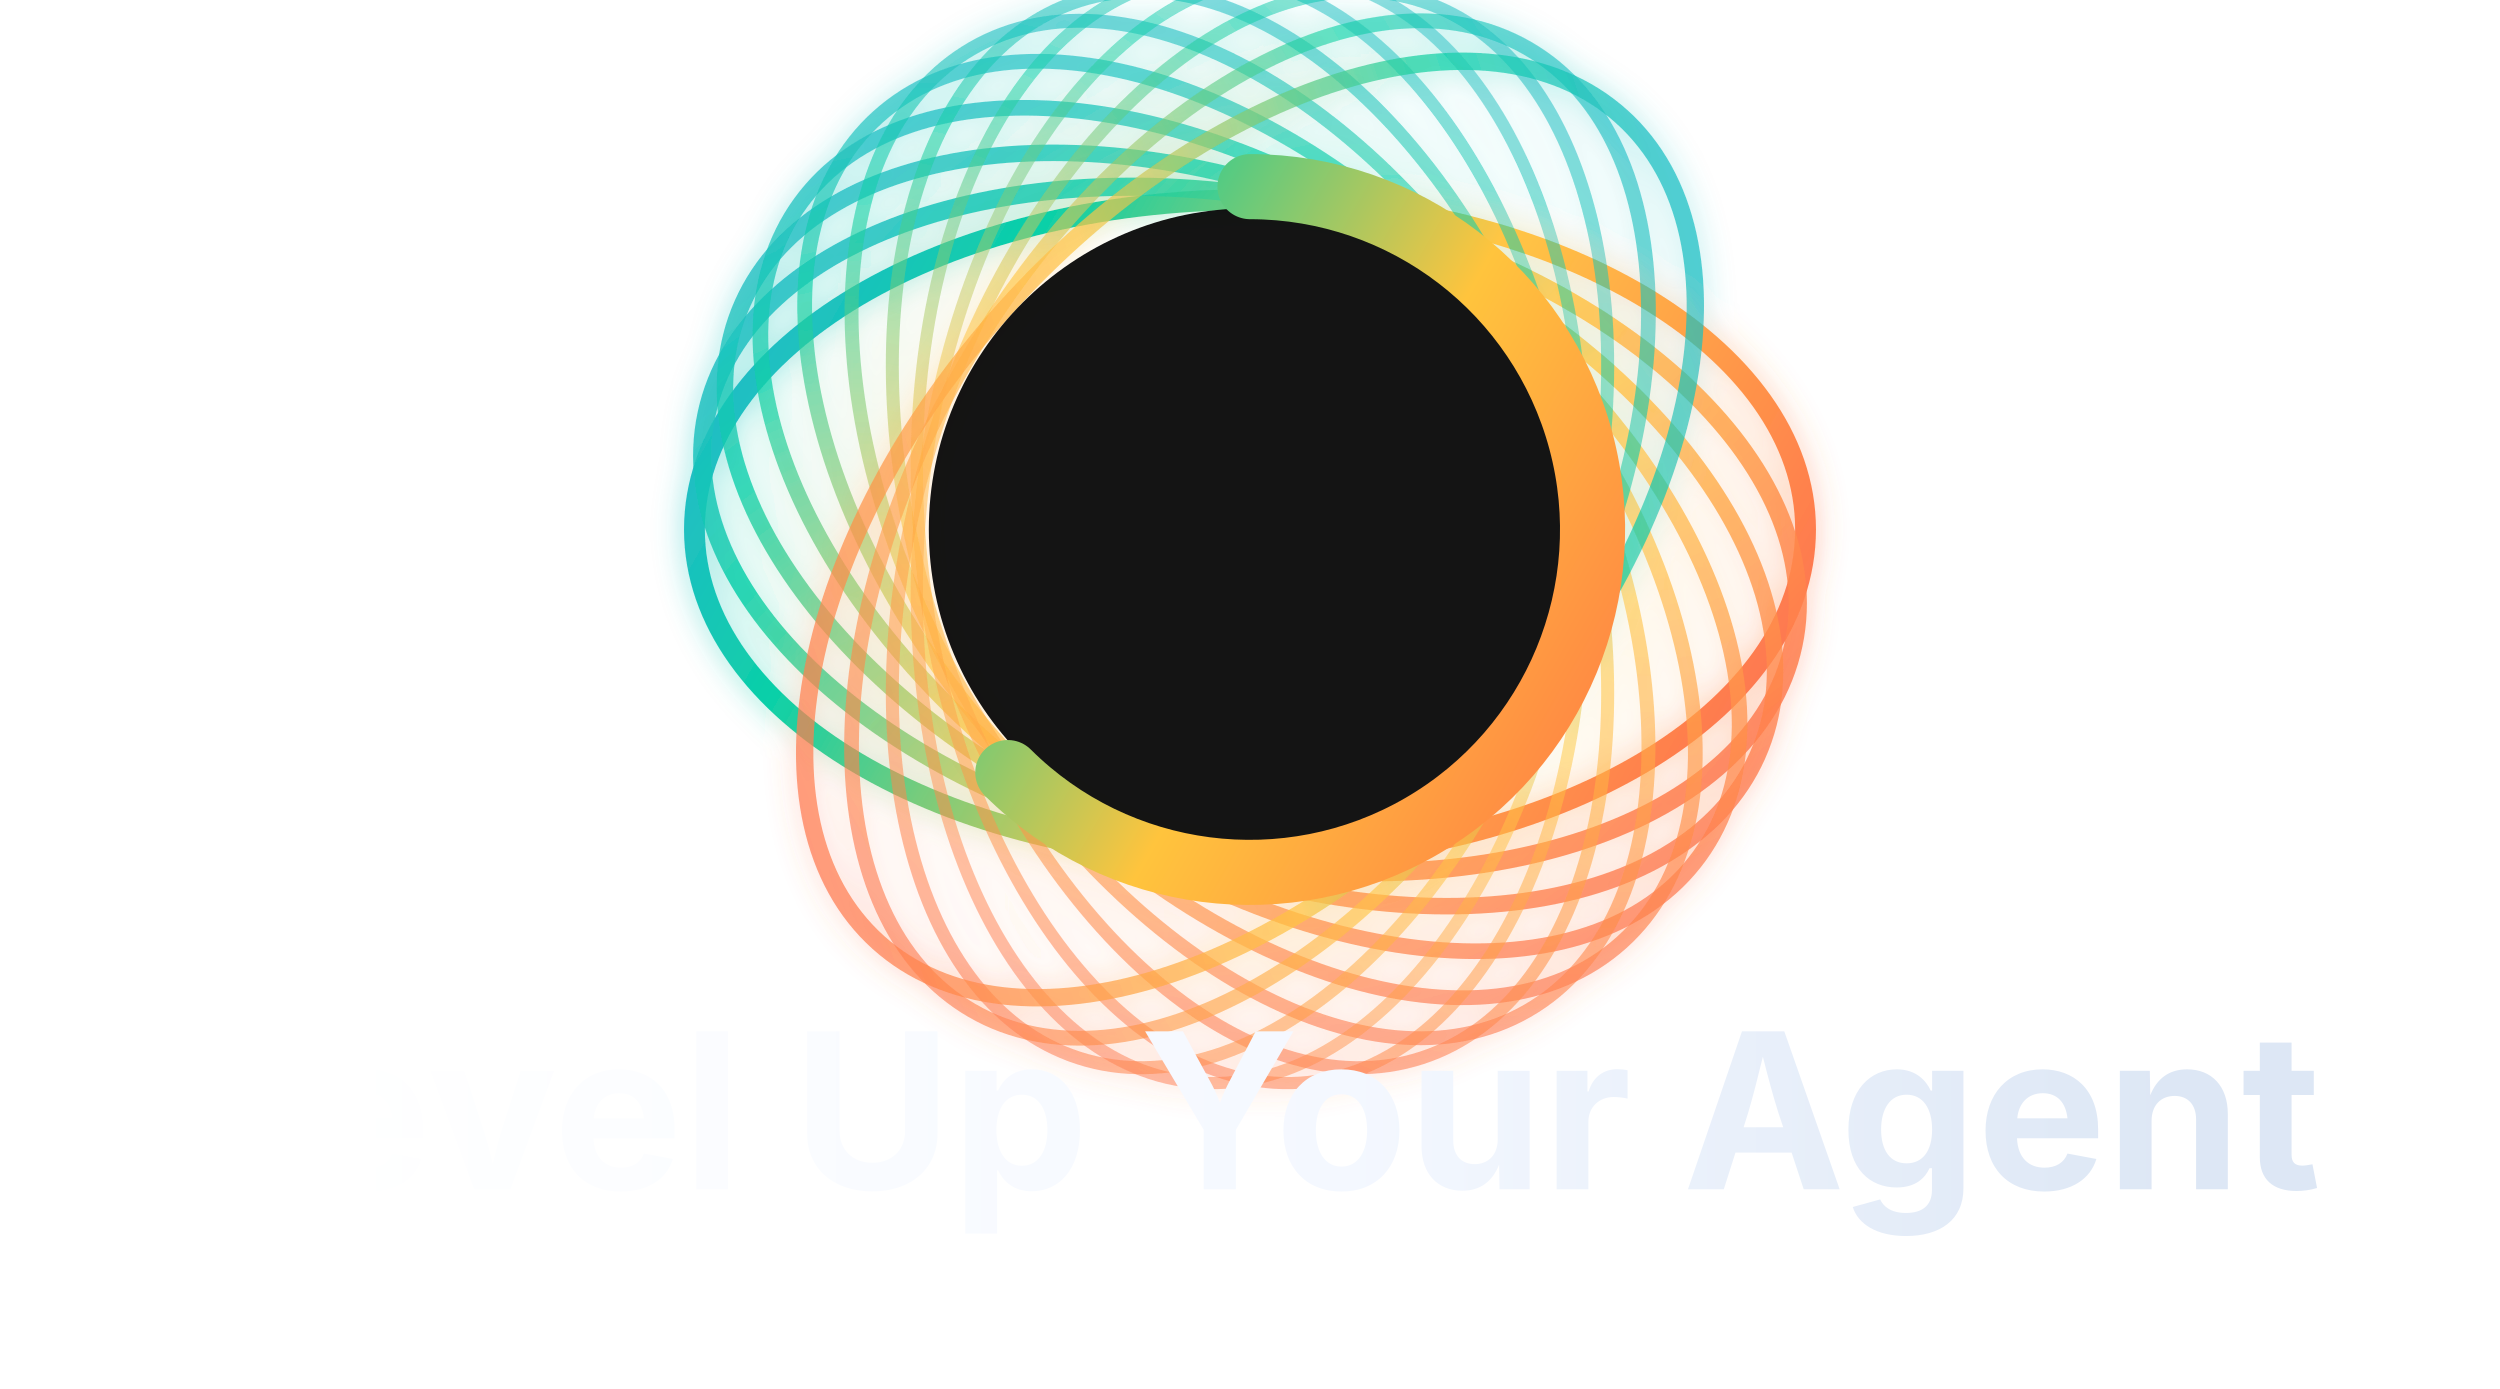
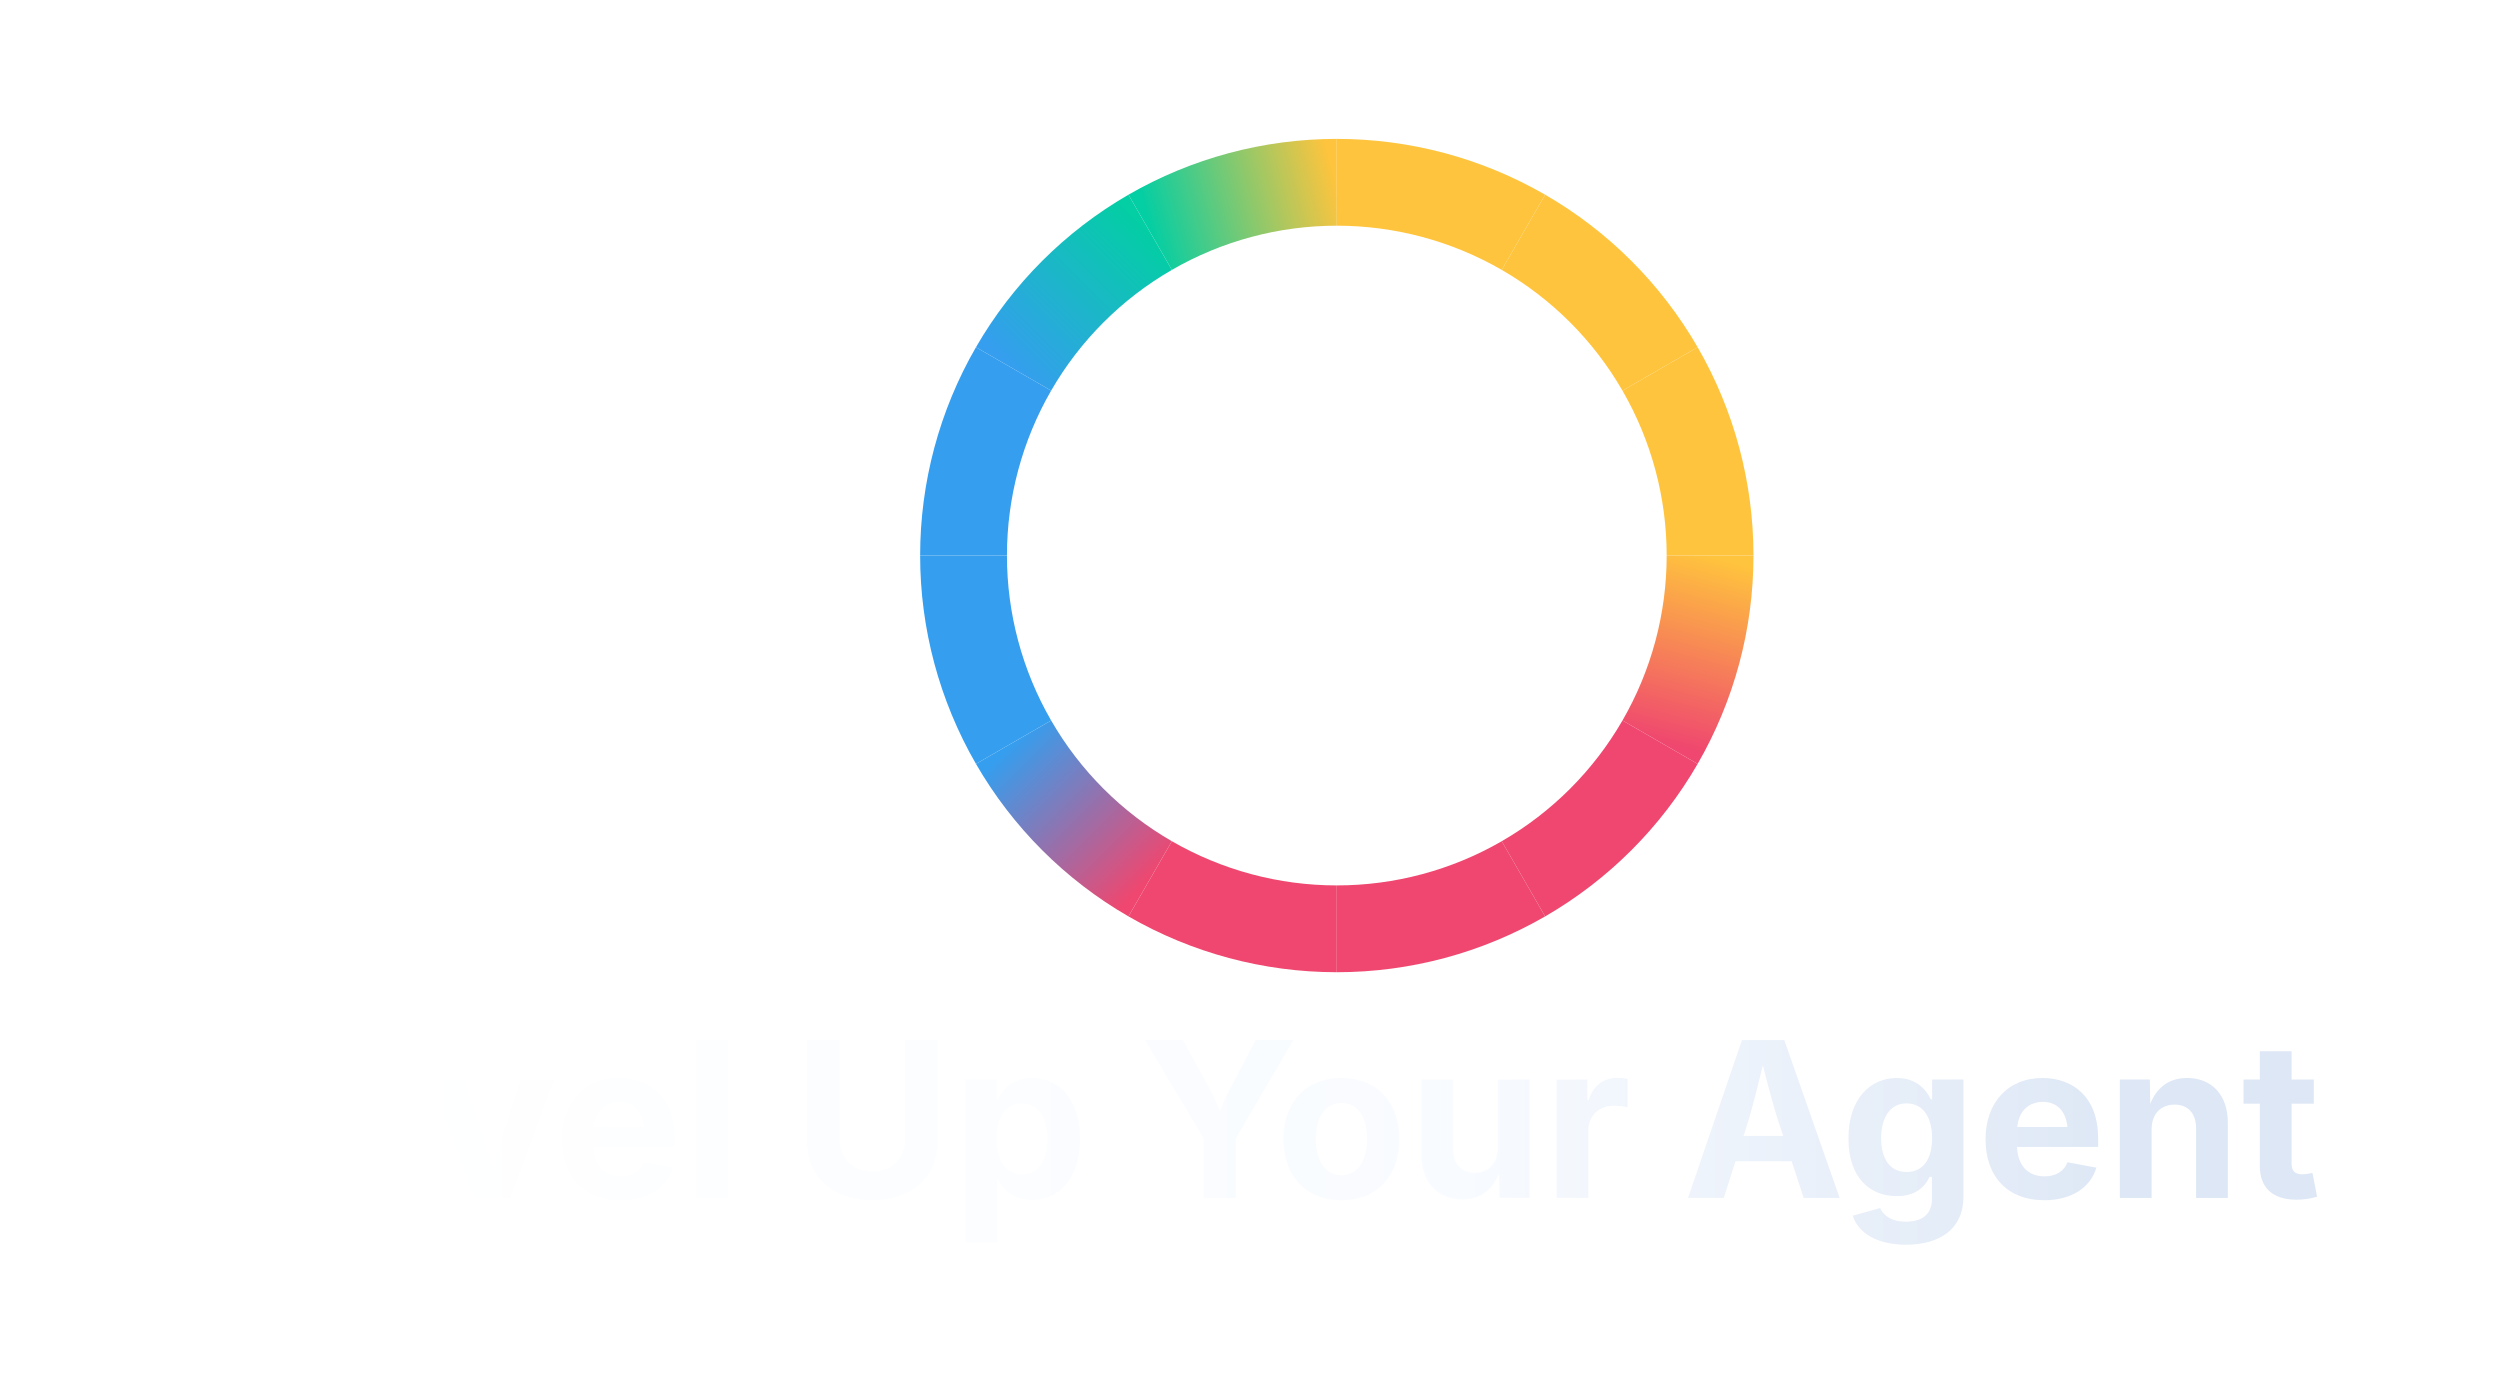
<svg xmlns="http://www.w3.org/2000/svg" viewBox="0 0 288 160" width="288" height="160" role="img" aria-labelledby="title desc">
  <defs>
-     <linearGradient id="loop-gradient" x1="60" y1="30" x2="228" y2="126" gradientUnits="userSpaceOnUse">
-       <stop offset="0" stop-color="#359EEE" />
-       <stop offset="0.28" stop-color="#03CEA4" />
-       <stop offset="0.52" stop-color="#FFC43D" />
-       <stop offset="0.76" stop-color="#FF7A45" />
+     <linearGradient id="seg-0" x1="64" y1="21" x2="85.5" y2="26.761" gradientUnits="userSpaceOnUse">
+       <stop offset="0" stop-color="#FFC43D" />
+       <stop offset="1" stop-color="#FFC43D" />
+     </linearGradient>
+     <linearGradient id="seg-1" x1="85.5" y1="26.761" x2="101.239" y2="42.5" gradientUnits="userSpaceOnUse">
+       <stop offset="0" stop-color="#FFC43D" />
+       <stop offset="1" stop-color="#FFC43D" />
+     </linearGradient>
+     <linearGradient id="seg-2" x1="101.239" y1="42.5" x2="107" y2="64" gradientUnits="userSpaceOnUse">
+       <stop offset="0" stop-color="#FFC43D" />
+       <stop offset="1" stop-color="#FFC43D" />
+     </linearGradient>
+     <linearGradient id="seg-3" x1="107" y1="64" x2="101.239" y2="85.5" gradientUnits="userSpaceOnUse">
+       <stop offset="0" stop-color="#FFC43D" />
      <stop offset="1" stop-color="#EF476F" />
    </linearGradient>
-     <linearGradient id="text-gradient" x1="38" y1="126" x2="250" y2="126" gradientUnits="userSpaceOnUse">
+     <linearGradient id="seg-4" x1="101.239" y1="85.5" x2="85.5" y2="101.239" gradientUnits="userSpaceOnUse">
+       <stop offset="0" stop-color="#EF476F" />
+       <stop offset="1" stop-color="#EF476F" />
+     </linearGradient>
+     <linearGradient id="seg-5" x1="85.5" y1="101.239" x2="64" y2="107" gradientUnits="userSpaceOnUse">
+       <stop offset="0" stop-color="#EF476F" />
+       <stop offset="1" stop-color="#EF476F" />
+     </linearGradient>
+     <linearGradient id="seg-6" x1="64" y1="107" x2="42.5" y2="101.239" gradientUnits="userSpaceOnUse">
+       <stop offset="0" stop-color="#EF476F" />
+       <stop offset="1" stop-color="#EF476F" />
+     </linearGradient>
+     <linearGradient id="seg-7" x1="42.5" y1="101.239" x2="26.761" y2="85.5" gradientUnits="userSpaceOnUse">
+       <stop offset="0" stop-color="#EF476F" />
+       <stop offset="1" stop-color="#359EEE" />
+     </linearGradient>
+     <linearGradient id="seg-8" x1="26.761" y1="85.5" x2="21" y2="64" gradientUnits="userSpaceOnUse">
+       <stop offset="0" stop-color="#359EEE" />
+       <stop offset="1" stop-color="#359EEE" />
+     </linearGradient>
+     <linearGradient id="seg-9" x1="21" y1="64" x2="26.761" y2="42.5" gradientUnits="userSpaceOnUse">
+       <stop offset="0" stop-color="#359EEE" />
+       <stop offset="1" stop-color="#359EEE" />
+     </linearGradient>
+     <linearGradient id="seg-10" x1="26.761" y1="42.5" x2="42.5" y2="26.761" gradientUnits="userSpaceOnUse">
+       <stop offset="0" stop-color="#359EEE" />
+       <stop offset="1" stop-color="#03CEA4" />
+     </linearGradient>
+     <linearGradient id="seg-11" x1="42.5" y1="26.761" x2="64" y2="21" gradientUnits="userSpaceOnUse">
+       <stop offset="0" stop-color="#03CEA4" />
+       <stop offset="1" stop-color="#FFC43D" />
+     </linearGradient>
+     <linearGradient id="copy-gradient" x1="42" y1="131" x2="246" y2="131" gradientUnits="userSpaceOnUse">
      <stop offset="0" stop-color="#FFFFFF" />
-       <stop offset="0.55" stop-color="#F4F8FF" />
+       <stop offset="0.62" stop-color="#F8FBFF" />
      <stop offset="1" stop-color="#DDE7F5" />
    </linearGradient>
-     <filter id="soft-glow" x="-30%" y="-30%" width="160%" height="160%">
-       <feGaussianBlur in="SourceGraphic" stdDeviation="1.8" result="blur" />
-       <feColorMatrix in="blur" result="glow" type="matrix" values="1 0 0 0 0                 0 1 0 0 0                 0 0 1 0 0                 0 0 0 0.42 0" />
-       <feMerge>
-         <feMergeNode in="glow" />
-         <feMergeNode in="SourceGraphic" />
-       </feMerge>
-     </filter>
  </defs>
-   <g fill="none" filter="url(#soft-glow)" opacity="0.96" stroke="url(#loop-gradient)" stroke-linecap="round" transform="translate(0 -8)">
-     <ellipse cx="144" cy="69" rx="64" ry="38" stroke-width="2.4" transform="rotate(0 144 69)" />
-     <ellipse cx="144" cy="69" rx="64" ry="38" stroke-width="2.1" transform="rotate(12 144 69)" opacity="0.84" />
-     <ellipse cx="144" cy="69" rx="64" ry="38" stroke-width="1.9" transform="rotate(24 144 69)" opacity="0.78" />
-     <ellipse cx="144" cy="69" rx="64" ry="38" stroke-width="1.8" transform="rotate(36 144 69)" opacity="0.72" />
-     <ellipse cx="144" cy="69" rx="64" ry="38" stroke-width="1.7" transform="rotate(48 144 69)" opacity="0.66" />
-     <ellipse cx="144" cy="69" rx="64" ry="38" stroke-width="1.6" transform="rotate(60 144 69)" opacity="0.6" />
-     <ellipse cx="144" cy="69" rx="64" ry="38" stroke-width="1.5" transform="rotate(72 144 69)" opacity="0.56" />
-     <ellipse cx="144" cy="69" rx="64" ry="38" stroke-width="1.4" transform="rotate(84 144 69)" opacity="0.52" />
-     <ellipse cx="144" cy="69" rx="64" ry="38" stroke-width="1.4" transform="rotate(96 144 69)" opacity="0.5" />
-     <ellipse cx="144" cy="69" rx="64" ry="38" stroke-width="1.5" transform="rotate(108 144 69)" opacity="0.54" />
-     <ellipse cx="144" cy="69" rx="64" ry="38" stroke-width="1.7" transform="rotate(120 144 69)" opacity="0.62" />
-     <ellipse cx="144" cy="69" rx="64" ry="38" stroke-width="2" transform="rotate(132 144 69)" opacity="0.72" />
+   <g fill="none" stroke-linecap="butt" stroke-linejoin="round" stroke-width="10" transform="translate(90 0)">
+     <path d="M64 21 A43 43 0 0 1 85.5 26.761" stroke="url(#seg-0)" />
+     <path d="M85.5 26.761 A43 43 0 0 1 101.239 42.5" stroke="url(#seg-1)" />
+     <path d="M101.239 42.5 A43 43 0 0 1 107 64" stroke="url(#seg-2)" />
+     <path d="M107 64 A43 43 0 0 1 101.239 85.5" stroke="url(#seg-3)" />
+     <path d="M101.239 85.5 A43 43 0 0 1 85.5 101.239" stroke="url(#seg-4)" />
+     <path d="M85.5 101.239 A43 43 0 0 1 64 107" stroke="url(#seg-5)" />
+     <path d="M64 107 A43 43 0 0 1 42.5 101.239" stroke="url(#seg-6)" />
+     <path d="M42.5 101.239 A43 43 0 0 1 26.761 85.5" stroke="url(#seg-7)" />
+     <path d="M26.761 85.5 A43 43 0 0 1 21 64" stroke="url(#seg-8)" />
+     <path d="M21 64 A43 43 0 0 1 26.761 42.5" stroke="url(#seg-9)" />
+     <path d="M26.761 42.5 A43 43 0 0 1 42.5 26.761" stroke="url(#seg-10)" />
+     <path d="M42.5 26.761 A43 43 0 0 1 64 21" stroke="url(#seg-11)" />
  </g>
-   <g transform="translate(0 -8)">
-     <circle cx="144" cy="69" r="37" fill="#050505" opacity="0.94" />
-     <path d="M144 29.5A39.5 39.5 0 1 1 116.1 97" fill="none" stroke="url(#loop-gradient)" stroke-linecap="round" stroke-width="7.5" />
-   </g>
-   <text fill="url(#text-gradient)" font-family="Inter, ui-sans-serif, system-ui, -apple-system, BlinkMacSystemFont, 'Segoe UI', sans-serif" font-size="25" font-weight="700" letter-spacing="0" text-anchor="middle" x="144" y="137">
+   <text fill="url(#copy-gradient)" font-family="Inter, ui-sans-serif, system-ui, -apple-system, BlinkMacSystemFont, 'Segoe UI', sans-serif" font-size="25" font-weight="700" letter-spacing="0" text-anchor="middle" x="144" y="138">
    Level Up Your Agent
  </text>
</svg>
